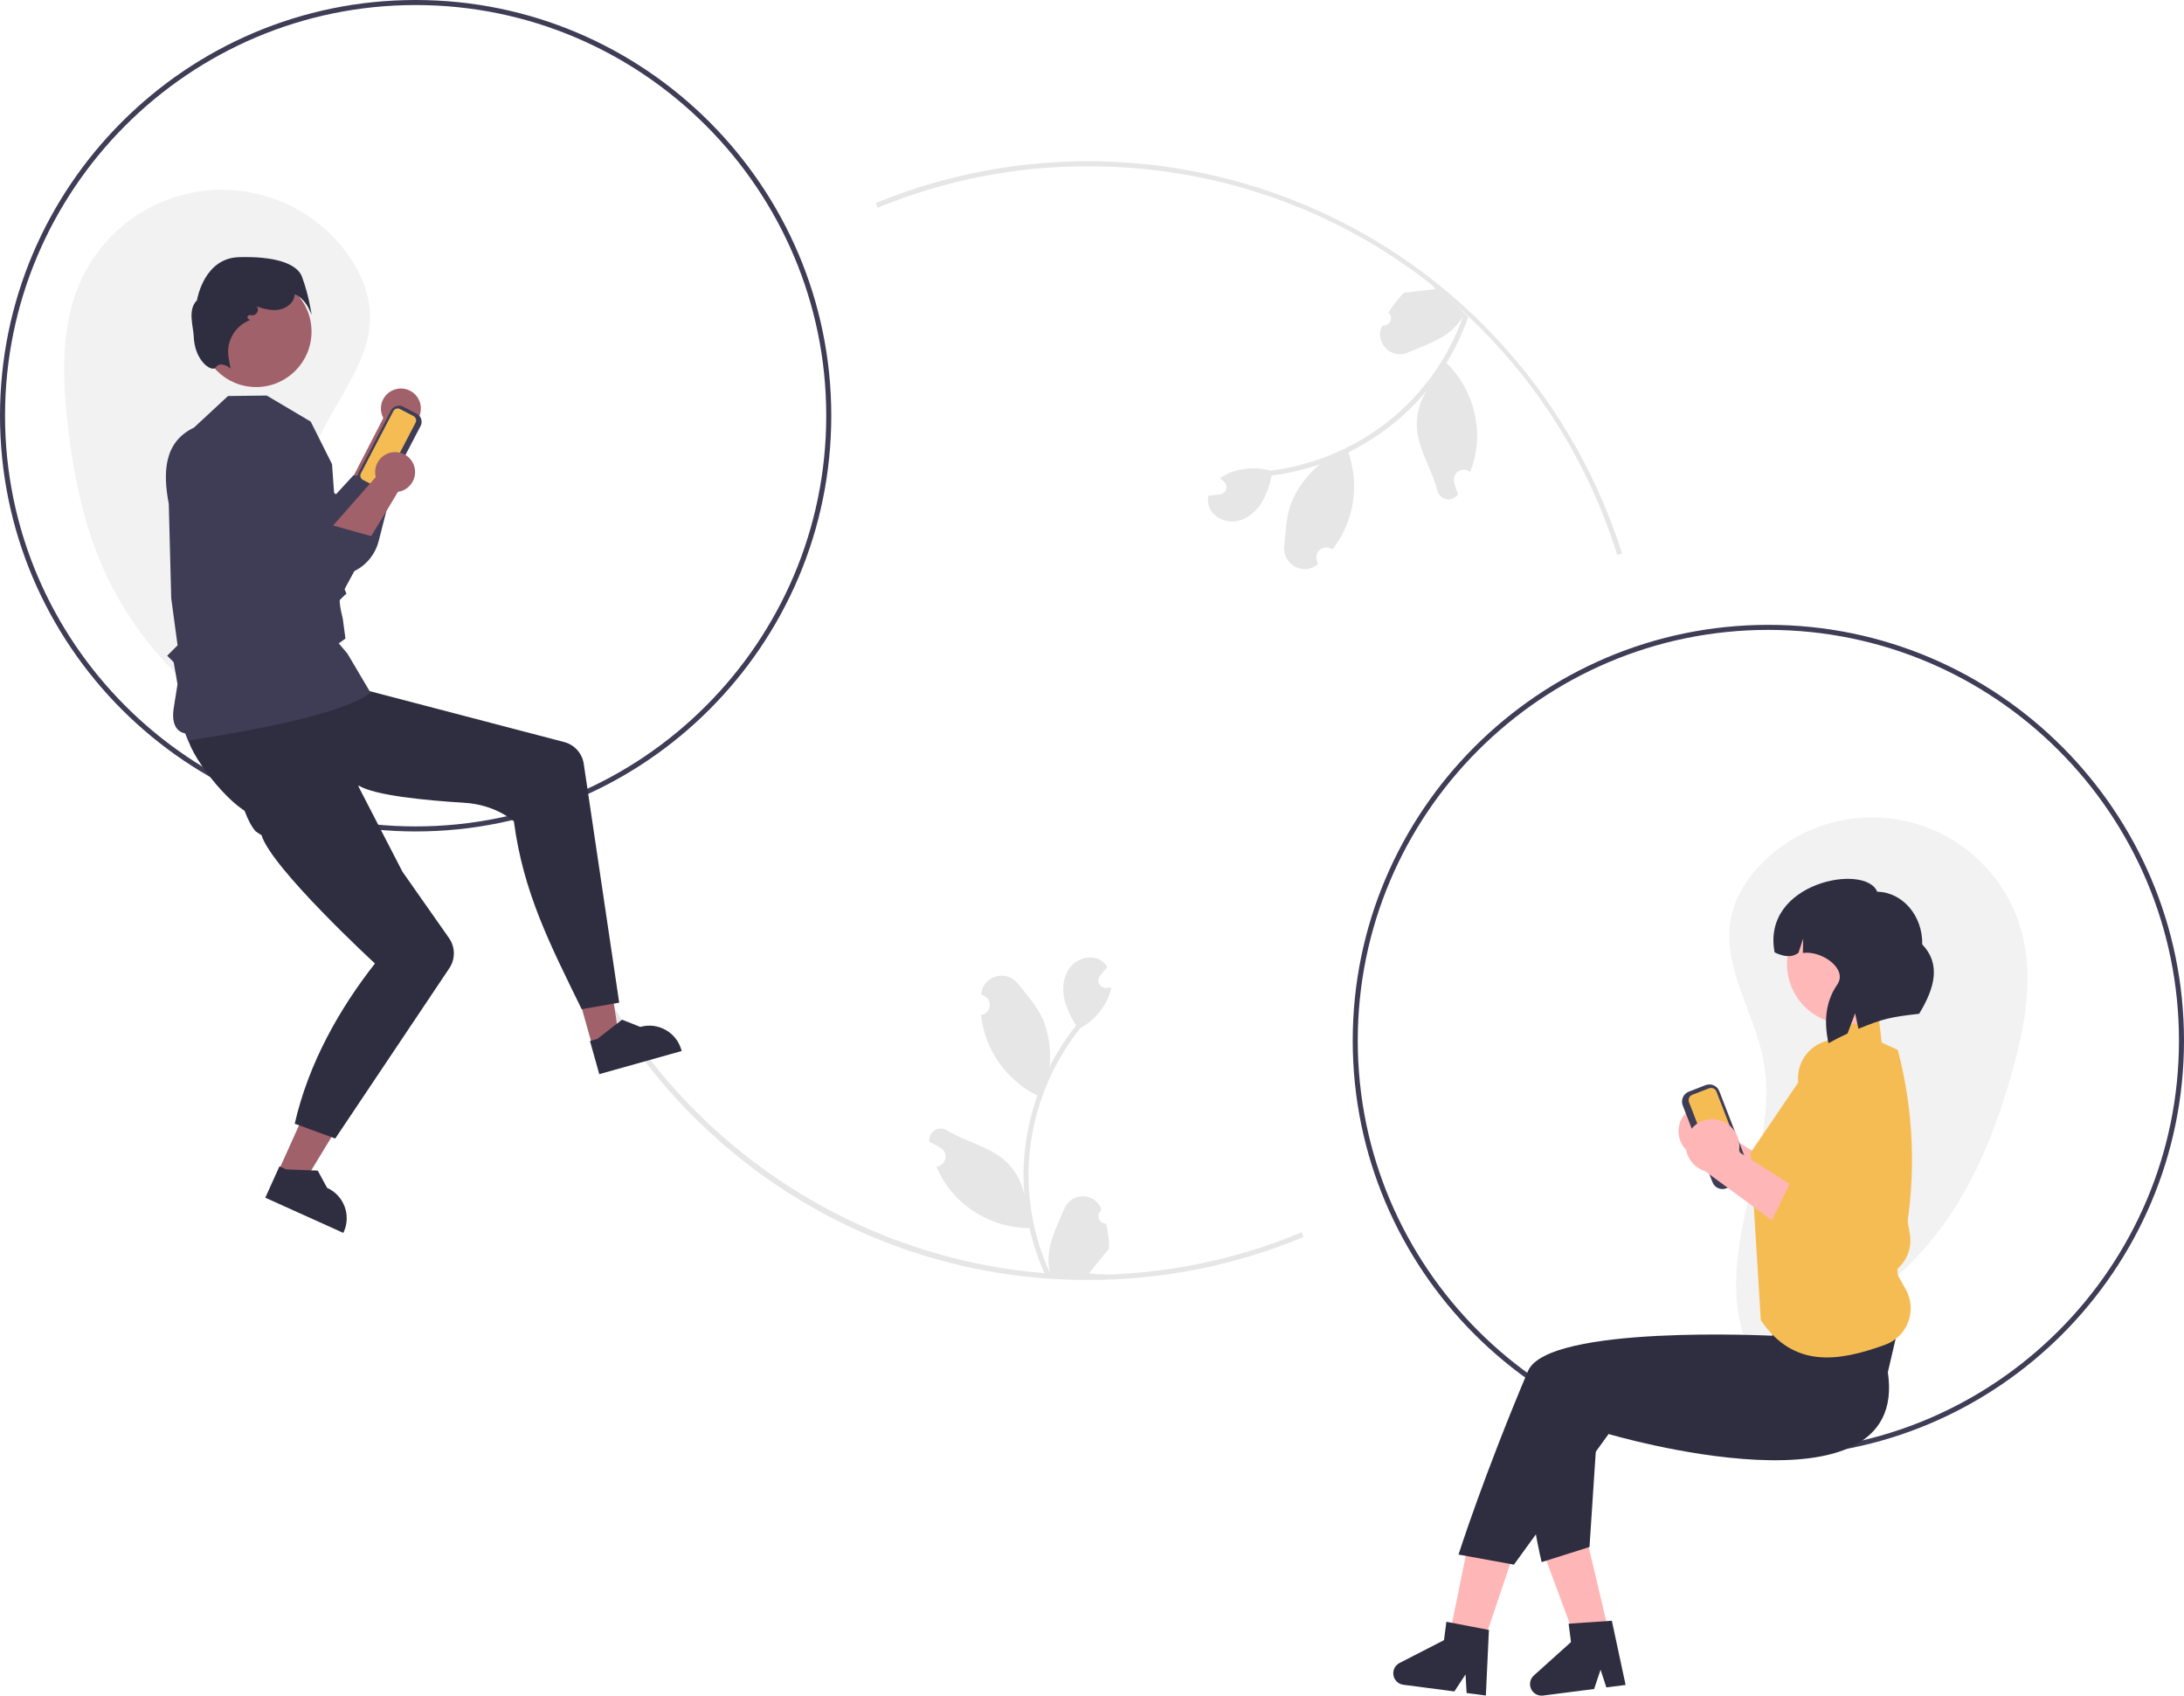
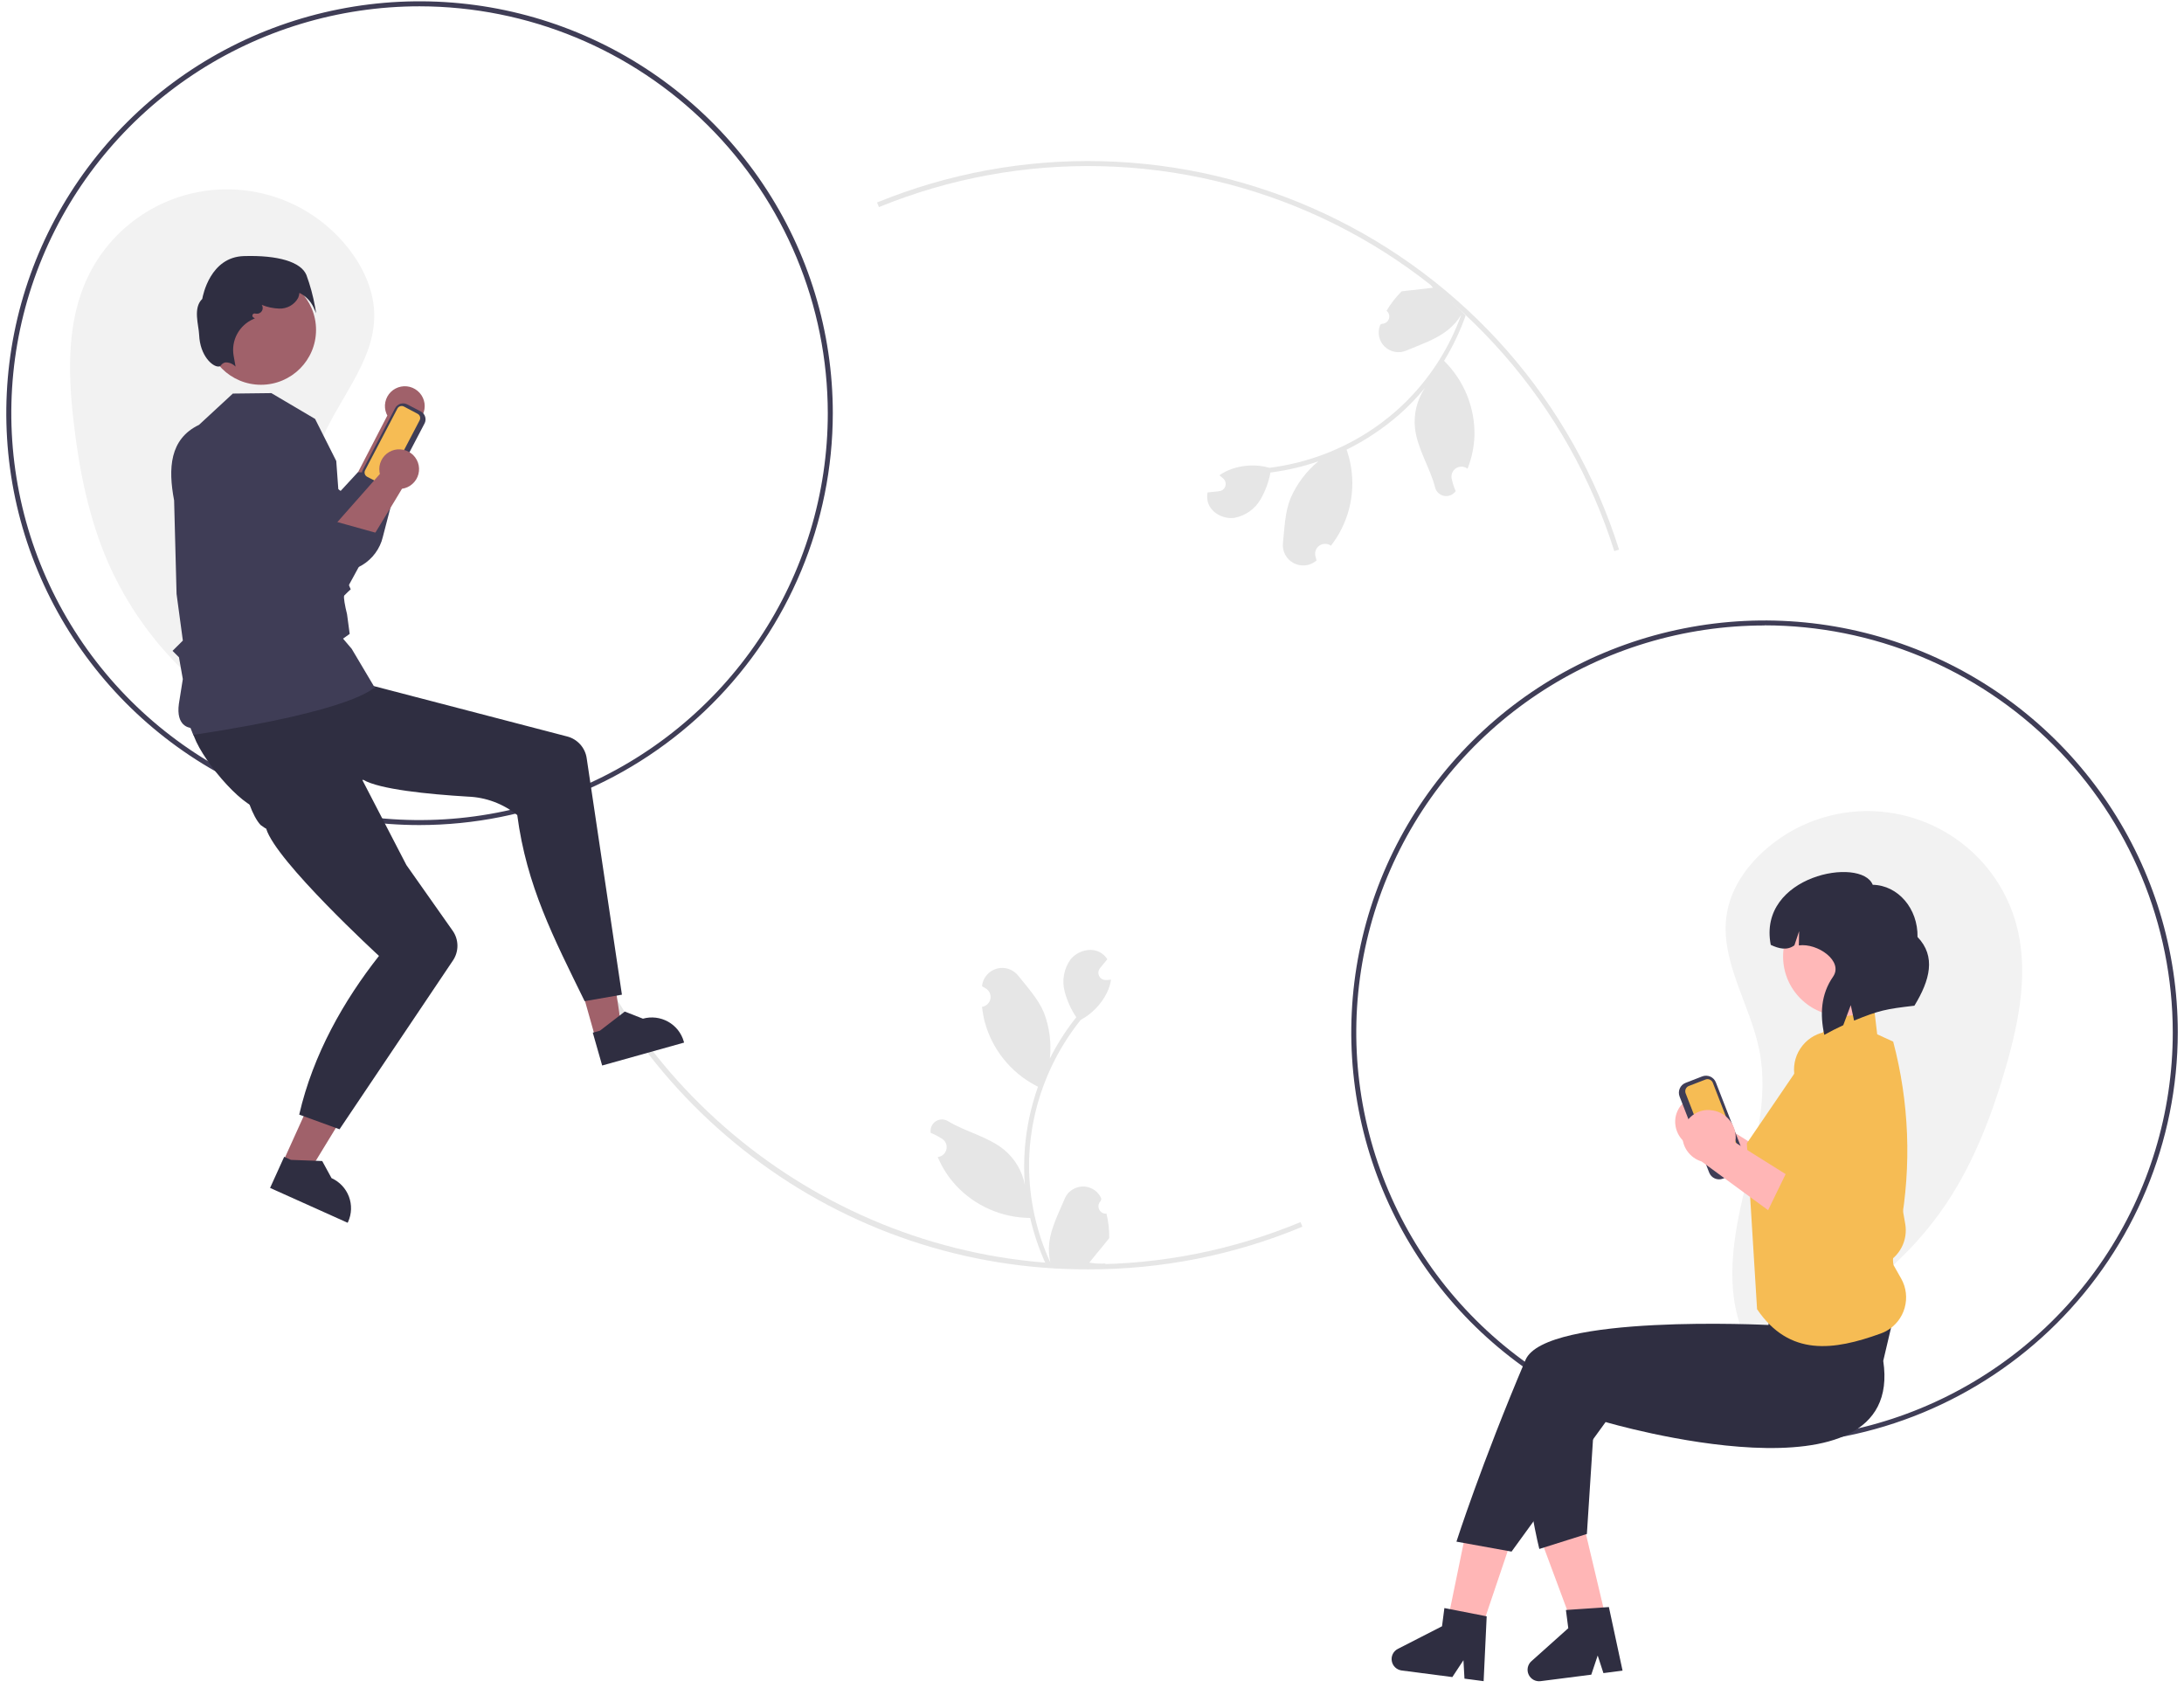
- <svg xmlns="http://www.w3.org/2000/svg" data-name="Layer 1" width="867" height="673.005" viewBox="0 0 867 673.005">
-   <path d="M279.609,409.65a137.199,137.199,0,0,1-72.318-70.942c-7.93-18.131-11.801-37.793-14.006-57.459-2.163-19.294-2.604-39.647,5.699-57.197a61.535,61.535,0,0,1,105.049-10.338c5.45,7.349,9.282,16.167,9.38,25.316.205,19.191-15.226,34.592-21.996,52.551-6.996,18.558-4.474,39.121-3.285,58.918s.435,41.26-11.577,57.041" transform="translate(-166.5 -113.4976)" fill="#f2f2f2" />
-   <path d="M858.426,652.315a137.199,137.199,0,0,0,83.137-57.887c10.843-16.555,17.939-35.295,23.393-54.318,5.35-18.663,9.18-38.657,3.92-57.346a61.535,61.535,0,0,0-101.853-27.714c-6.6,6.337-11.849,14.393-13.471,23.397-3.403,18.888,9.243,36.647,12.923,55.483,3.802,19.465-2.113,39.319-6.588,58.64s-7.311,40.609,1.901,58.173" transform="translate(-166.5 -113.4976)" fill="#f2f2f2" />
-   <path d="M598.5,621.498A219.995,219.995,0,0,1,464.079,576.191a223.646,223.646,0,0,1-78.777-114.596l1.921-.559C414.351,554.336,501.231,619.498,598.5,619.498a218.692,218.692,0,0,0,84.721-16.904l.771,1.846A220.68,220.68,0,0,1,598.5,621.498Z" transform="translate(-166.5 -113.4976)" fill="#e6e6e6" />
-   <path d="M808.506,333.744C779.648,241.484,695.254,179.498,598.5,179.498a218.759,218.759,0,0,0-83.588,16.436l-.761-1.85a222.331,222.331,0,0,1,217.039,27.416A223.906,223.906,0,0,1,810.415,333.147Z" transform="translate(-166.5 -113.4976)" fill="#e6e6e6" />
-   <path d="M868.5,691.498c-90.981,0-165-74.019-165-165s74.019-165,165-165,165,74.019,165,165S959.481,691.498,868.5,691.498Zm0-328c-89.878,0-163,73.122-163,163,0,89.879,73.122,163,163,163s163-73.121,163-163C1031.5,436.619,958.378,363.498,868.5,363.498Z" transform="translate(-166.5 -113.4976)" fill="#3f3d56" />
-   <path d="M331.5,443.498c-90.981,0-165-74.019-165-165s74.019-165,165-165,165,74.019,165,165S422.481,443.498,331.5,443.498Zm0-328c-89.878,0-163,73.122-163,163s73.122,163,163,163,163-73.122,163-163S421.378,115.498,331.5,115.498Z" transform="translate(-166.5 -113.4976)" fill="#3f3d56" />
-   <path d="M318.671,279.425l-14.57,28.298,14.387,8.247s9.87-31.787,10.16-32.993a7.939,7.939,0,1,0-9.976-3.553Z" transform="translate(-166.5 -113.4976)" fill="#a0616a" />
-   <path d="M243.895,283.274c6.5,24.081,29.861,39.375,49.261,57.711a18.197,18.197,0,0,0,23.679-12.76l6.538-25.588-16.618-.444-6.877,7.474L277.625,293.81Z" transform="translate(-166.5 -113.4976)" fill="#3f3d56" />
-   <path d="M843.97,552.136a10.855,10.855,0,0,1,10.138,11.245,10.414,10.414,0,0,1-.234,1.706l32.041,20.186-17.714,7.835L840.49,572.736a10.825,10.825,0,0,1-7.654-10.774,10.359,10.359,0,0,1,10.85-9.845Q843.828,552.125,843.97,552.136Z" transform="translate(-166.5 -113.4976)" fill="#ffb6b6" />
-   <path d="M874.868,576.097,866.927,592.482l31.398,20.205a15.619,15.619,0,0,0,15.183,1.017h0a14.966,14.966,0,0,0,8.3-15.962L911.621,539.577a16.136,16.136,0,0,0-17.716-13.361h0a15.303,15.303,0,0,0-13.549,16.876q.026.237.059.473a15.7,15.7,0,0,0,.321,1.661l11.122,41.365Z" transform="translate(-166.5 -113.4976)" fill="#f6bc54" />
-   <path d="M846.331,582.74l-11.824-30.509a4.227,4.227,0,0,1,2.411-5.463l6.649-2.577a4.227,4.227,0,0,1,5.463,2.411l11.824,30.509a4.227,4.227,0,0,1-2.411,5.463l-6.649,2.577A4.227,4.227,0,0,1,846.331,582.74Z" transform="translate(-166.5 -113.4976)" fill="#3f3d56" />
-   <path d="M838.3,548.022a2.278,2.278,0,0,0-1.299,2.944l11.824,30.509a2.278,2.278,0,0,0,2.944,1.299l6.649-2.577a2.278,2.278,0,0,0,1.299-2.944L847.893,546.745a2.278,2.278,0,0,0-2.944-1.299Z" transform="translate(-166.5 -113.4976)" fill="#f6bc54" />
-   <rect x="872.636" y="601.497" width="44.903" height="44.903" transform="translate(1623.676 1134.4) rotate(-180)" fill="#ffb8b8" />
-   <polygon points="599.649 620.243 582.5 614.473 572.95 661.153 584.57 665.062 599.649 620.243" fill="#ffb6b6" />
-   <polygon points="630.062 611.362 612.454 615.526 629.013 660.202 640.944 657.38 630.062 611.362" fill="#ffb6b6" />
-   <path d="M915.929,658.131c9,60-110.851,24.527-110.851,24.527L767.5,734.498l-22-4s9.899-31.12,27.578-72.839c7.851-18.527,97-14,97-14l1.851-14.527,51-1Z" transform="translate(-166.5 -113.4976)" fill="#2f2e41" />
-   <path d="M801.295,669.786l-32.641.751c5.233,45.007,9.846,62.96,9.846,62.96l19-6Z" transform="translate(-166.5 -113.4976)" fill="#2f2e41" />
-   <path d="M890.277,528.529l9.038-11.618,12.893-.559,1.287,10.927,6.388,2.946a171.329,171.329,0,0,1,2.886,74.227l0,0h0a6.609,6.609,0,0,0-1.88,6.42l.414,1.651-.038.06a9.672,9.672,0,0,0-1.284,7.22h0l3.051,5.421a15.395,15.395,0,0,1-8.194,22.018c-18.753,6.797-36.332,9.329-49.337-9.745l-4.089-66.47Z" transform="translate(-166.5 -113.4976)" fill="#f6bc54" />
-   <circle cx="733.245" cy="382.662" r="23.838" fill="#ffb8b8" />
-   <path d="M911.712,467.423c10.093.194,18.099,9.556,17.88,20.911,7.469,7.794,4.999,17.33-1.242,27.528-11.417,1.325-14.082,1.877-24.094,5.961l-1.319-6.164-2.99,8.027q-3.817,1.76-7.576,3.863c-1.801-8.261-1.354-16.29,3.486-23.284,4.3-6.213-6.165-13.59-13.649-12.547h0l.11-5.707-1.88,5.673c-2.917,2.144-6.144,1.368-9.454-.182v-0C865.62,463.613,907.166,455.986,911.712,467.423Z" transform="translate(-166.5 -113.4976)" fill="#2f2e41" />
-   <path d="M756.352,786.455l-7.64-.998-.421-7.392-4.435,6.757-20.264-2.647a4.594,4.594,0,0,1-1.504-8.642l17.642-9.062.953-7.293,16.888,3.239Z" transform="translate(-166.5 -113.4976)" fill="#2f2e41" />
-   <path d="M811.828,782.247l-7.642.983-2.293-7.04-2.565,7.665-20.269,2.608a4.594,4.594,0,0,1-3.658-7.973L790.149,765.23l-.939-7.294,17.156-1.175Z" transform="translate(-166.5 -113.4976)" fill="#2f2e41" />
-   <path d="M846.845,557.712a10.855,10.855,0,0,1,10.138,11.245,10.414,10.414,0,0,1-.234,1.706l32.041,20.186-17.714,7.835-27.711-20.37a10.825,10.825,0,0,1-7.654-10.774,10.359,10.359,0,0,1,10.85-9.845Q846.703,557.702,846.845,557.712Z" transform="translate(-166.5 -113.4976)" fill="#ffb6b6" />
-   <path d="M877.743,581.674l-7.941,16.385,31.398,20.205a15.619,15.619,0,0,0,15.183,1.017h0a14.966,14.966,0,0,0,8.3-15.962l-10.188-58.164a16.136,16.136,0,0,0-17.716-13.361h0a15.303,15.303,0,0,0-13.549,16.876q.026.237.059.473a15.701,15.701,0,0,0,.321,1.661l11.122,41.365Z" transform="translate(-166.5 -113.4976)" fill="#f6bc54" />
-   <polygon points="110.415 465.016 120.487 469.559 142.805 432.873 127.94 426.167 110.415 465.016" fill="#a0616a" />
-   <path d="M271.82,588.86,302.792,602.832l.177-.392a13.226,13.226,0,0,0-6.616-17.494l-.001-0-3.721-6.844-12.492-.47-2.704-1.22Z" transform="translate(-166.5 -113.4976)" fill="#2f2e41" />
-   <polygon points="235.159 415.125 245.796 412.139 239.34 369.685 223.639 374.093 235.159 415.125" fill="#a0616a" />
-   <path d="M404.399,539.825l32.713-9.184-.116-.414a13.226,13.226,0,0,0-16.307-9.159l-.001 0-7.248-2.856-9.876,7.663-2.856.802Z" transform="translate(-166.5 -113.4976)" fill="#2f2e41" />
-   <path d="M240.658,404.574c.272,7.87,17.01,29.103,25.813,32.148,1.496.518,2.371.803,2.371.803l3.064-.926L309.008,425.373c6.497,3.822,25.877,5.765,41.78,6.737,12.657.771,19.712,7.388,19.712,7.388,3.734,28.398,14.499,49.101,26.913,74.545l14.898-2.591-14.075-94.778a10.558,10.558,0,0,0-7.772-8.663L289.22,381.527s-5.584-1.01-17.36,4.67C252.473,395.551,240.464,398.848,240.658,404.574Z" transform="translate(-166.5 -113.4976)" fill="#2f2e41" />
-   <path d="M260.004,403.051c-3.395,7.105,1.636,33.67,8.036,40.437l1.699,1.155.574.299c3.839,12.986,45.037,50.967,45.037,50.967-13.916,17.728-26.317,39.355-31.851,63.587l16.091,5.88L344.885,497.759a10.558,10.558,0,0,0-.131-11.942l-18.478-26.321-30.11-58.323C274.652,400.509,262.478,397.883,260.004,403.051Z" transform="translate(-166.5 -113.4976)" fill="#2f2e41" />
-   <path d="M241.264,407.668c-.05,0-1.229-3.087-1.253-3.094-.401-.112-5.83-.648-4.609-9.635l1.562-9.892-1.525-8.734-2.565-2.565,4.122-4.122L234.47,350.93,233.5,313.498c-2.434-12.858-1.799-24.618,9.994-30.281l13.52-12.54,15.384-.186,17.454,10.347,8.456,16.858,3.28,45.688,2.449,5.714-.21.19c-.016.015-1.648,1.49-2.381,2.301-.355.504.311,4.269,1.134,7.466l1.055,7.892-2.658,1.9,3.456,4.082,9.421,15.925-.564-.14c-.636-.158-6.561,8.735-71.59,18.624C241.399,407.384,241.389,407.668,241.264,407.668Z" transform="translate(-166.5 -113.4976)" fill="#3f3d56" />
-   <path d="M315.727,308.79l-5.383-2.809a3.599,3.599,0,0,1-1.524-4.851l12.889-24.701a3.599,3.599,0,0,1,4.851-1.524l5.383,2.809a3.599,3.599,0,0,1,1.524,4.851l-12.889,24.701A3.599,3.599,0,0,1,315.727,308.79Z" transform="translate(-166.5 -113.4976)" fill="#3f3d56" />
-   <path d="M325.271,275.836a1.94,1.94,0,0,0-2.614.821l-12.889,24.701a1.94,1.94,0,0,0,.821,2.614l5.383,2.809a1.94,1.94,0,0,0,2.614-.821l12.889-24.701a1.94,1.94,0,0,0-.821-2.614Z" transform="translate(-166.5 -113.4976)" fill="#f6bc54" />
-   <circle cx="101.672" cy="131.625" r="21.996" fill="#a0616a" />
-   <path d="M257.354,259.29a5.259,5.259,0,0,0-3.399-1.141,2.735,2.735,0,0,0-1.871,1.243,1.106,1.106,0,0,1-.97.413c-2.347.085-7.35-4.269-7.692-12.67-.163-3.993-2.551-10.749,1.252-14.408.255-1.477,3.224-16.739,16.61-17.16,13.704-.436,22.827,2.317,25.019,7.54h0a75.905,75.905,0,0,1,3.458,12.766l.46,2.585-1.074-2.396c-.02-.045-1.979-4.335-5.611-5.766a6.162,6.162,0,0,1-.525,2.02c-1.185,2.568-4.172,4.244-7.611,4.27a19.645,19.645,0,0,1-6.915-1.487,2.263,2.263,0,0,1-2.135,3.536l-.636-.079a.864.864,0,0,0-.515,1.62l.56.299-.679.329a13.544,13.544,0,0,0-7.846,14.571l.792,4.455Z" transform="translate(-166.5 -113.4976)" fill="#2f2e41" />
-   <path d="M605.61,599.177a2.937,2.937,0,0,1-2.128-5.09l.201-.8q-.04-.096-.08-.192a7.887,7.887,0,0,0-14.548.054c-2.379,5.731-5.409,11.471-6.155,17.53a23.331,23.331,0,0,0,.41,8.024,93.541,93.541,0,0,1-8.509-38.851,90.285,90.285,0,0,1,.56-10.072q.464-4.112,1.287-8.166a94.625,94.625,0,0,1,18.765-40.104,25.182,25.182,0,0,0,10.473-10.866,19.209,19.209,0,0,0,1.747-5.249c-.51.067-1.028.109-1.538.142-.159.008-.326.017-.485.025l-.06.003a2.91,2.91,0,0,1-2.39-4.74q.33-.406.661-.812c.334-.418.677-.828,1.011-1.245a1.448,1.448,0,0,0,.109-.125c.385-.476.769-.945,1.154-1.421a8.414,8.414,0,0,0-2.758-2.666c-3.853-2.257-9.169-.694-11.953,2.792-2.792,3.485-3.318,8.375-2.349,12.73a33.719,33.719,0,0,0,4.664,10.398c-.209.268-.426.527-.635.794a95.236,95.236,0,0,0-9.94,15.748,39.591,39.591,0,0,0-2.364-18.389c-2.262-5.458-6.503-10.054-10.237-14.772-4.485-5.667-13.683-3.194-14.473,3.99q-.011.104-.022.209.832.469,1.629.996a3.984,3.984,0,0,1-1.606,7.249l-.081.013a39.636,39.636,0,0,0,1.045,5.926,40.81,40.81,0,0,0,20.32,25.577c.326.167.644.334.97.493a97.207,97.207,0,0,0-5.232,24.624,92.197,92.197,0,0,0,.067,14.887l-.025-.176a24.363,24.363,0,0,0-8.317-14.067c-6.4-5.258-15.443-7.194-22.347-11.42a4.572,4.572,0,0,0-7.003,4.448q.014.092.028.185a26.761,26.761,0,0,1,3.001,1.446q.832.469,1.629.996a3.984,3.984,0,0,1-1.606,7.249l-.081.012c-.058.008-.109.017-.167.025a39.671,39.671,0,0,0,7.297,11.426,40.846,40.846,0,0,0,29.623,12.998h.008a97.18,97.18,0,0,0,6.528,19.058h23.32c.084-.259.159-.527.234-.786a26.496,26.496,0,0,1-6.453-.384c1.73-2.123,3.46-4.263,5.191-6.386a1.446,1.446,0,0,0,.109-.125c.878-1.087,1.764-2.165,2.641-3.251l0-.001a38.811,38.811,0,0,0-1.137-9.887Z" transform="translate(-166.5 -113.4976)" fill="#e6e6e6" />
-   <path d="M717.709,237.565a2.937,2.937,0,0,1-2.029,5.131l-.703.432q-.039.097-.077.193a7.887,7.887,0,0,0,10.456,10.115c5.704-2.443,11.88-4.44,16.643-8.258a23.331,23.331,0,0,0,5.307-6.032,93.541,93.541,0,0,1-21.023,33.761,90.285,90.285,0,0,1-7.431,6.822q-3.203,2.621-6.622,4.95a94.625,94.625,0,0,1-41.43,15.623,25.182,25.182,0,0,0-15.084.472,19.209,19.209,0,0,0-4.915,2.54c.412.308.812.64,1.201.972.12.105.245.216.365.32l.045.04a2.91,2.91,0,0,1-1.597,5.063q-.52.061-1.04.121c-.531.066-1.062.12-1.594.186a1.447,1.447,0,0,0-.165.014c-.608.073-1.21.14-1.818.212a8.414,8.414,0,0,0,.114,3.835c1.184,4.306,6.082,6.897,10.508,6.343,4.432-.548,8.222-3.682,10.567-7.477a33.719,33.719,0,0,0,3.917-10.702c.336-.046.673-.08,1.009-.125a95.236,95.236,0,0,0,18.11-4.34,39.591,39.591,0,0,0-11.142,14.819c-2.189,5.488-2.361,11.739-2.979,17.724-.743,7.189,7.57,11.838,13.15,7.244q.081-.067.162-.134-.268-.917-.471-1.85a3.984,3.984,0,0,1,6.21-4.071l.067.048a39.637,39.637,0,0,0,3.388-4.973,40.81,40.81,0,0,0,3.3-32.499c-.117-.347-.228-.689-.35-1.03a97.208,97.208,0,0,0,20.934-13.982A92.198,92.198,0,0,0,733.035,268.364l-.105.143a24.363,24.363,0,0,0-3.863,15.879c.914,8.232,6.038,15.93,8.033,23.776a4.572,4.572,0,0,0,8.119,1.702q.054-.076.109-.152a26.76,26.76,0,0,1-1.14-3.13q-.268-.917-.471-1.85a3.984,3.984,0,0,1,6.21-4.071l.067.048c.048.035.09.064.137.099a39.67,39.67,0,0,0,2.749-13.276,40.846,40.846,0,0,0-12.142-29.984l-.006-.006a97.18,97.18,0,0,0,8.627-18.204l-16.7-16.277c-.241.127-.481.266-.716.399a26.496,26.496,0,0,1,4.353,4.779c-2.721.313-5.454.638-8.174.95a1.449,1.449,0,0,0-.165.014c-1.387.166-2.774.319-4.161.485l-.001.001a38.812,38.812,0,0,0-6.086,7.874Z" transform="translate(-166.5 -113.4976)" fill="#e6e6e6" />
-   <path d="M315.663,302.841l-21.03,23.893,11.942,11.506s17.321-28.422,17.897-29.521a7.939,7.939,0,1,0-8.809-5.878Z" transform="translate(-166.5 -113.4976)" fill="#a0616a" />
-   <path d="M242.205,288.345c.433,24.938,19.361,45.466,33.706,67.978a18.197,18.197,0,0,0,26.076-6.603L314.565,326.499l-16.009-4.482-8.492,5.572-17.716-20.803Z" transform="translate(-166.5 -113.4976)" fill="#3f3d56" />
+ <svg xmlns="http://www.w3.org/2000/svg" width="308" height="238" viewBox="0 0 308 238" fill="none">
+   <g id="Group">
+     <path id="Vector" d="M40.841 104.426C29.441 99.657 20.303 90.724 15.298 79.455C12.499 73.049 11.132 66.154 10.354 59.23C9.589 52.439 9.431 45.254 12.365 39.098C13.971 35.715 16.428 32.809 19.498 30.654C22.567 28.499 26.145 27.171 29.881 26.804C33.618 26.438 37.386 27.043 40.818 28.557C44.251 30.077 47.23 32.453 49.467 35.458C51.395 38.044 52.745 41.148 52.78 44.368C52.856 51.124 47.404 56.545 45.014 62.869C42.542 69.397 43.43 76.636 43.845 83.607C44.26 90.578 44.003 98.131 39.754 103.681" fill="#F2F2F2" />
+     <path id="Vector_2" d="M245.285 189.84C257.323 187.027 267.83 179.736 274.65 169.457C278.477 163.634 280.984 157.036 282.913 150.339C284.8 143.77 286.15 136.735 284.298 130.154C283.281 126.555 281.341 123.277 278.676 120.644C276.006 118.012 272.698 116.108 269.081 115.13C265.458 114.145 261.642 114.117 258.001 115.043C254.36 115.963 251.029 117.808 248.318 120.4C245.98 122.63 244.134 125.467 243.561 128.635C242.357 135.285 246.828 141.534 248.125 148.167C249.469 155.015 247.383 162.003 245.788 168.805C244.192 175.607 243.205 183.096 246.46 189.281" fill="#F2F2F2" />
+     <path id="Vector_3" d="M153.474 178.991C136.316 179.049 119.622 173.441 105.999 163.046C92.656 152.884 82.909 138.756 78.171 122.701L78.849 122.503C88.433 155.342 119.119 178.281 153.474 178.281C163.747 178.298 173.92 176.271 183.4 172.329L183.675 172.975C174.11 176.965 163.843 179.009 153.474 178.991Z" fill="#E6E6E6" />
+     <path id="Vector_4" d="M227.655 77.71C224.429 67.472 219.105 58.008 212.017 49.931C204.934 41.847 196.239 35.319 186.491 30.759C176.744 26.199 166.151 23.706 155.386 23.439C144.62 23.171 133.916 25.133 123.951 29.204L123.683 28.552C133.738 24.446 144.54 22.46 155.404 22.734C166.267 23.002 176.957 25.518 186.795 30.119C196.63 34.719 205.402 41.306 212.554 49.465C219.701 57.618 225.072 67.168 228.327 77.5L227.655 77.71Z" fill="#E6E6E6" />
+     <path id="Vector_5" d="M248.844 203.648C237.32 203.648 226.047 200.241 216.463 193.859C206.88 187.476 199.411 178.409 194.999 167.792C190.587 157.182 189.436 145.506 191.686 134.237C193.93 122.975 199.481 112.626 207.633 104.502C215.785 96.378 226.17 90.846 237.472 88.61C248.779 86.368 260.496 87.515 271.149 91.912C281.796 96.308 290.895 103.751 297.3 113.302C303.705 122.852 307.123 134.08 307.123 145.57C307.106 160.967 300.958 175.73 290.036 186.62C279.108 197.504 264.294 203.63 248.844 203.648ZM248.844 88.196C237.454 88.196 226.328 91.563 216.861 97.864C207.388 104.171 200.013 113.127 195.654 123.615C191.294 134.098 190.155 145.634 192.375 156.763C194.596 167.892 200.083 178.112 208.136 186.136C216.183 194.161 226.444 199.624 237.612 201.843C248.779 204.056 260.356 202.92 270.874 198.576C281.393 194.231 290.387 186.876 296.716 177.442C303.038 168.008 306.416 156.914 306.416 145.57C306.404 130.353 300.333 115.765 289.539 105.009C278.746 94.247 264.113 88.196 248.844 88.179V88.196Z" fill="#3F3D56" />
+     <path id="Vector_6" d="M59.167 116.341C47.641 116.341 36.373 112.935 26.789 106.552C17.205 100.17 9.735 91.102 5.324 80.486C0.913 69.875 -0.241 58.199 2.008 46.93C4.257 35.667 9.807 25.319 17.958 17.195C26.108 9.072 36.492 3.539 47.798 1.303C59.103 -0.939 70.821 0.208 81.47 4.605C92.12 9.002 101.221 16.445 107.626 25.995C114.029 35.546 117.447 46.774 117.447 58.263C117.43 73.661 111.285 88.423 100.359 99.313C89.433 110.197 74.619 116.324 59.167 116.341ZM59.167 0.89C47.781 0.89 36.65 4.255 27.182 10.556C17.714 16.863 10.335 25.82 5.978 36.309C1.62 46.791 0.48 58.327 2.701 69.456C4.923 80.585 10.406 90.805 18.457 98.83C26.509 106.855 36.768 112.317 47.936 114.536C59.104 116.749 70.68 115.613 81.2 111.269C91.719 106.925 100.711 99.57 107.038 90.135C113.364 80.701 116.74 69.608 116.74 58.263C116.723 43.052 110.652 28.47 99.859 17.714C89.066 6.958 74.432 0.907 59.167 0.89Z" fill="#3F3D56" />
+     <path id="Vector_7" d="M54.627 58.59L49.478 68.548L54.563 71.46C54.563 71.46 58.069 60.273 58.151 59.848C58.664 59.638 59.104 59.283 59.414 58.823C59.724 58.369 59.892 57.827 59.894 57.274C59.897 56.721 59.736 56.179 59.429 55.719C59.124 55.259 58.687 54.898 58.176 54.682C57.664 54.467 57.1 54.409 56.556 54.514C56.012 54.618 55.51 54.886 55.116 55.27C54.722 55.661 54.452 56.161 54.341 56.703C54.23 57.245 54.283 57.804 54.492 58.316C54.533 58.41 54.58 58.502 54.627 58.596V58.59Z" fill="#A0616A" />
+     <path id="Vector_8" d="M28.225 59.945C30.521 68.419 38.773 73.8 45.627 80.258C47.234 80.817 48.998 80.718 50.532 79.978C52.066 79.245 53.244 77.934 53.809 76.333C53.873 76.147 53.931 75.954 53.978 75.751L56.316 66.747L50.472 66.59L48.041 69.222L40.181 63.637L28.225 59.945Z" fill="#3F3D56" />
+     <path id="Vector_9" d="M240.177 154.578C241.177 154.642 242.106 155.097 242.772 155.836C243.444 156.576 243.795 157.542 243.76 158.538C243.748 158.736 243.719 158.928 243.678 159.12L254.991 166.224L248.739 168.979L238.95 161.81C238.144 161.566 237.442 161.059 236.952 160.372C236.461 159.685 236.215 158.858 236.245 158.02C236.262 157.536 236.379 157.064 236.583 156.628C236.788 156.191 237.074 155.801 237.431 155.475C237.787 155.149 238.202 154.898 238.658 154.735C239.114 154.572 239.593 154.503 240.078 154.526H240.177V154.578Z" fill="#FFB6B6" />
+     <path id="Vector_10" d="M251.094 163.011L248.289 168.783L259.392 175.893C260.181 176.4 261.086 176.703 262.027 176.767C262.968 176.825 263.903 176.651 264.756 176.249C265.791 175.76 266.632 174.944 267.164 173.931C267.69 172.917 267.871 171.759 267.678 170.635L264.078 150.159C263.839 148.726 263.05 147.439 261.887 146.565C260.724 145.686 259.269 145.29 257.82 145.453C256.394 145.61 255.091 146.321 254.197 147.439C253.297 148.551 252.882 149.972 253.034 151.393C253.028 151.451 253.028 151.504 253.034 151.562C253.057 151.76 253.098 151.952 253.145 152.145L257.072 166.704L251.094 163.011Z" fill="#F6BC54" />
+     <path id="Vector_11" d="M241.042 165.352L236.864 154.613C236.794 154.433 236.759 154.235 236.765 154.043C236.771 153.845 236.812 153.653 236.893 153.478C236.969 153.297 237.086 153.134 237.226 153C237.367 152.866 237.536 152.761 237.717 152.691L240.055 151.783C240.236 151.713 240.435 151.678 240.628 151.684C240.826 151.69 241.019 151.731 241.194 151.806C241.375 151.888 241.539 152.005 241.674 152.144C241.808 152.284 241.913 152.453 241.983 152.633L246.162 163.372C246.302 163.739 246.29 164.147 246.132 164.508C245.975 164.869 245.677 165.148 245.308 165.294L242.971 166.202C242.603 166.342 242.194 166.331 241.831 166.173C241.469 166.016 241.188 165.719 241.042 165.352Z" fill="#3F3D56" />
+     <path id="Vector_12" d="M238.173 153.129C237.975 153.204 237.817 153.356 237.729 153.554C237.647 153.746 237.642 153.967 237.718 154.165L241.89 164.904C241.966 165.102 242.124 165.259 242.317 165.347C242.509 165.434 242.731 165.439 242.93 165.364L245.268 164.455C245.466 164.38 245.624 164.228 245.712 164.03C245.799 163.838 245.805 163.617 245.729 163.419L241.551 152.68C241.516 152.581 241.458 152.494 241.382 152.418C241.311 152.342 241.224 152.278 241.124 152.237C241.031 152.197 240.926 152.174 240.821 152.168C240.715 152.168 240.61 152.185 240.511 152.226L238.173 153.129Z" fill="#F6BC54" />
+     <path id="Vector_13" d="M266.165 171.956H250.305V187.761H266.165V171.956Z" fill="#FFB8B8" />
+     <path id="Vector_14" d="M212.695 218.504L206.635 216.472L203.263 232.9L207.365 234.28L212.695 218.504Z" fill="#FFB6B6" />
+     <path id="Vector_15" d="M223.435 215.376L217.217 216.844L223.067 232.567L227.28 231.572L223.435 215.376Z" fill="#FFB6B6" />
+     <path id="Vector_16" d="M265.586 191.89C268.765 213.006 226.433 200.52 226.433 200.52L213.168 218.789L205.396 217.385C205.396 217.385 208.902 206.431 215.137 191.762C217.913 185.24 249.399 186.835 249.399 186.835L250.053 181.723L268.064 181.367L265.586 191.89Z" fill="#2F2E41" />
+     <path id="Vector_17" d="M225.107 195.99L213.577 196.252C215.423 212.097 217.083 218.416 217.083 218.416L223.792 216.302L225.107 195.99Z" fill="#2F2E41" />
+     <path id="Vector_18" d="M256.534 146.269L259.725 142.192L264.277 141.994L264.733 145.844L266.989 146.88C269.245 155.406 269.589 164.328 268.011 173.005C267.708 173.29 267.486 173.645 267.369 174.041C267.252 174.443 267.246 174.862 267.345 175.264L267.491 175.847C267.012 176.598 266.849 177.512 267.036 178.386L268.117 180.296C268.824 181.548 268.999 183.027 268.608 184.413C268.222 185.799 267.293 186.97 266.036 187.675C265.773 187.82 265.499 187.942 265.218 188.041C258.597 190.435 252.362 191.326 247.792 184.612L246.349 161.218L256.534 146.269Z" fill="#F6BC54" />
+     <path id="Vector_19" d="M259.883 143.27C264.534 143.27 268.304 139.513 268.304 134.878C268.304 130.243 264.534 126.486 259.883 126.486C255.231 126.486 251.462 130.243 251.462 134.878C251.462 139.513 255.231 143.27 259.883 143.27Z" fill="#FFB8B8" />
+     <path id="Vector_20" d="M264.102 124.762C267.673 124.832 270.495 128.122 270.419 132.122C273.06 134.865 272.172 138.22 269.981 141.813C265.949 142.279 265.008 142.471 261.472 143.909L261.005 141.737L259.947 144.561C259.053 144.975 258.159 145.429 257.276 145.924C256.64 143.012 256.797 140.188 258.504 137.731C260.023 135.541 256.33 132.944 253.683 133.31L253.724 131.302L253.057 133.299C252.029 134.056 250.889 133.782 249.721 133.235C247.827 123.423 262.501 120.738 264.102 124.762Z" fill="#2F2E41" />
+     <path id="Vector_21" d="M209.229 237.058L206.529 236.703L206.383 234.105L204.817 236.481L197.658 235.55C197.32 235.503 196.998 235.346 196.753 235.113C196.501 234.874 196.338 234.56 196.279 234.222C196.215 233.884 196.268 233.535 196.42 233.226C196.572 232.917 196.823 232.667 197.127 232.51L203.362 229.318L203.695 226.75L209.661 227.915L209.229 237.058Z" fill="#2F2E41" />
+     <path id="Vector_22" d="M228.823 235.573L226.124 235.922L225.317 233.441L224.411 236.143L217.253 237.058C216.908 237.099 216.563 237.035 216.259 236.866C215.961 236.697 215.716 236.441 215.576 236.126C215.429 235.812 215.389 235.462 215.459 235.124C215.529 234.786 215.704 234.478 215.961 234.251L221.168 229.591L220.835 227.023L226.895 226.609L228.823 235.573Z" fill="#2F2E41" />
+     <path id="Vector_23" d="M241.194 156.541C242.194 156.605 243.123 157.06 243.789 157.799C244.461 158.539 244.812 159.505 244.777 160.501C244.765 160.699 244.736 160.891 244.689 161.084L256.008 168.189L249.75 170.943L239.961 163.774C239.155 163.53 238.454 163.023 237.963 162.336C237.472 161.649 237.227 160.822 237.262 159.983C237.285 159.506 237.402 159.034 237.606 158.603C237.811 158.166 238.103 157.781 238.46 157.455C238.816 157.135 239.231 156.89 239.681 156.727C240.137 156.564 240.616 156.495 241.095 156.518H241.194V156.541Z" fill="#FFB6B6" />
+     <path id="Vector_24" d="M252.105 164.975L249.3 170.746L260.403 177.856C261.192 178.363 262.098 178.666 263.038 178.73C263.979 178.788 264.914 178.614 265.768 178.212C266.802 177.723 267.649 176.907 268.175 175.894C268.701 174.88 268.882 173.721 268.689 172.597L265.095 152.122C264.856 150.69 264.067 149.403 262.904 148.529C261.741 147.656 260.286 147.26 258.837 147.423C258.13 147.498 257.446 147.714 256.827 148.052C256.201 148.389 255.652 148.85 255.208 149.403C254.764 149.956 254.431 150.59 254.232 151.266C254.033 151.947 253.975 152.658 254.051 153.363C254.051 153.415 254.051 153.473 254.051 153.525C254.074 153.723 254.115 153.916 254.162 154.108L258.089 168.667L252.105 164.975Z" fill="#F6BC54" />
+     <path id="Vector_25" d="M39.895 163.861L43.447 165.463L51.331 152.552L46.083 150.188L39.895 163.861Z" fill="#A0616A" />
+     <path id="Vector_26" d="M38.089 167.507L49.028 172.421L49.093 172.288C49.602 171.164 49.642 169.877 49.204 168.724C48.766 167.57 47.885 166.633 46.755 166.126L45.44 163.715L41.028 163.552L40.076 163.121L38.089 167.507Z" fill="#2F2E41" />
+     <path id="Vector_27" d="M83.951 146.304L87.708 145.249L85.429 130.306L79.883 131.861L83.951 146.304Z" fill="#A0616A" />
+     <path id="Vector_28" d="M84.921 150.246L96.474 147.014L96.433 146.868C96.098 145.68 95.303 144.673 94.222 144.068C93.142 143.462 91.864 143.31 90.671 143.642L88.112 142.641L84.605 145.337L83.6 145.617L84.921 150.246Z" fill="#2F2E41" />
+     <path id="Vector_29" d="M27.085 102.639C27.179 105.411 33.093 112.883 36.202 113.954C36.727 114.141 37.037 114.239 37.037 114.239L38.118 113.914L51.226 109.959C53.522 111.305 60.365 111.992 65.981 112.33C68.524 112.423 70.968 113.337 72.947 114.933C74.262 124.926 78.066 132.217 82.449 141.174L87.708 140.26L82.735 106.896C82.628 106.174 82.311 105.504 81.822 104.962C81.333 104.421 80.696 104.031 79.989 103.85L44.231 94.532C44.231 94.532 42.256 94.177 38.101 96.175C31.252 99.465 27.015 100.624 27.085 102.639Z" fill="#2F2E41" />
+     <path id="Vector_30" d="M33.916 102.103C32.718 104.607 34.501 113.954 36.756 116.336L37.341 116.744L37.539 116.848C38.895 121.42 53.446 134.791 53.446 134.791C48.532 141.028 44.155 148.639 42.197 157.171L47.883 159.238L63.877 135.437C64.297 134.814 64.518 134.08 64.51 133.329C64.503 132.584 64.268 131.85 63.836 131.238L57.309 121.973L46.673 101.445C39.088 101.206 34.793 100.286 33.916 102.103Z" fill="#2F2E41" />
+     <path id="Vector_31" d="M27.296 103.727C27.296 103.727 26.863 102.644 26.858 102.638C26.712 102.597 24.795 102.411 25.227 99.249L25.782 95.755L25.239 92.68L24.333 91.777L25.788 90.327L24.9 83.747L24.555 70.568C23.696 66.043 23.918 61.902 28.061 59.911L32.836 55.497L38.27 55.433L44.436 59.072L47.422 65.006L48.591 81.091L49.461 83.1L49.385 83.17C49.385 83.17 48.801 83.694 48.544 83.979C48.415 84.154 48.655 85.482 48.941 86.606L49.315 89.384L48.38 90.054L49.596 91.486L52.927 97.094L52.728 97.048C52.5 96.989 50.391 100.117 27.442 103.599C27.349 103.628 27.343 103.727 27.296 103.727Z" fill="#3F3D56" />
+     <path id="Vector_32" d="M53.598 68.926L51.705 67.959C51.556 67.883 51.425 67.778 51.317 67.65C51.21 67.522 51.129 67.377 51.079 67.22C51.029 67.057 51.011 66.894 51.026 66.725C51.041 66.561 51.089 66.399 51.167 66.253L55.719 57.558C55.797 57.413 55.902 57.279 56.03 57.175C56.157 57.07 56.305 56.988 56.464 56.936C56.623 56.889 56.791 56.872 56.956 56.883C57.123 56.901 57.284 56.947 57.432 57.023L59.331 58.013C59.479 58.089 59.61 58.194 59.717 58.322C59.824 58.45 59.905 58.595 59.954 58.753C60.005 58.916 60.023 59.079 60.008 59.247C59.993 59.41 59.946 59.574 59.868 59.719L55.316 68.414C55.156 68.705 54.885 68.926 54.563 69.019C54.241 69.118 53.894 69.083 53.598 68.926Z" fill="#3F3D56" />
+     <path id="Vector_33" d="M56.964 57.325C56.884 57.284 56.797 57.261 56.708 57.249C56.618 57.244 56.528 57.255 56.442 57.279C56.356 57.308 56.276 57.348 56.208 57.407C56.139 57.465 56.082 57.535 56.041 57.616L51.489 66.311C51.447 66.392 51.422 66.48 51.414 66.567C51.406 66.654 51.416 66.748 51.443 66.829C51.47 66.917 51.514 66.998 51.572 67.062C51.63 67.132 51.701 67.19 51.781 67.231L53.68 68.215C53.758 68.262 53.846 68.29 53.937 68.302C54.027 68.314 54.12 68.308 54.208 68.285C54.296 68.262 54.378 68.221 54.45 68.163C54.522 68.11 54.582 68.04 54.627 67.959L59.179 59.264C59.221 59.183 59.247 59.095 59.256 59.008C59.264 58.921 59.254 58.827 59.227 58.74C59.2 58.659 59.156 58.577 59.097 58.508C59.039 58.443 58.967 58.385 58.887 58.344L56.964 57.325Z" fill="#F6BC54" />
+     <path id="Vector_34" d="M36.803 54.256C41.093 54.256 44.57 50.791 44.57 46.517C44.57 42.242 41.093 38.777 36.803 38.777C32.514 38.777 29.037 42.242 29.037 46.517C29.037 50.791 32.514 54.256 36.803 54.256Z" fill="#A0616A" />
+     <path id="Vector_35" d="M33.005 51.502C32.663 51.234 32.237 51.088 31.801 51.1C31.667 51.123 31.539 51.176 31.425 51.252C31.311 51.328 31.215 51.42 31.141 51.537C31.101 51.589 31.049 51.624 30.989 51.653C30.93 51.677 30.866 51.688 30.802 51.682C29.972 51.712 28.207 50.18 28.085 47.222C28.026 45.818 27.185 43.442 28.523 42.15C28.616 41.631 29.662 36.263 34.367 36.111C39.211 35.96 42.431 36.926 43.208 38.766C43.746 40.228 44.154 41.73 44.43 43.262L44.587 44.171L44.213 43.326C43.798 42.447 43.098 41.736 42.227 41.299C42.207 41.544 42.145 41.783 42.045 42.01C41.782 42.488 41.391 42.877 40.916 43.145C40.441 43.407 39.901 43.536 39.357 43.513C38.518 43.483 37.691 43.309 36.914 42.988C36.999 43.116 37.047 43.262 37.05 43.414C37.054 43.571 37.014 43.722 36.935 43.85C36.855 43.978 36.741 44.089 36.604 44.153C36.466 44.223 36.313 44.252 36.161 44.234L35.933 44.205C35.853 44.194 35.772 44.217 35.709 44.264C35.645 44.316 35.604 44.386 35.594 44.468C35.586 44.526 35.597 44.59 35.625 44.648C35.653 44.7 35.697 44.747 35.752 44.776L35.95 44.881L35.711 44.998C34.745 45.423 33.949 46.162 33.447 47.088C32.946 48.014 32.768 49.08 32.941 50.122L33.221 51.694L33.005 51.502Z" fill="#2F2E41" />
+     <path id="Vector_36" d="M155.987 171.135C155.775 171.141 155.567 171.089 155.389 170.972C155.211 170.862 155.071 170.693 154.99 170.501C154.908 170.309 154.887 170.093 154.931 169.884C154.974 169.68 155.08 169.494 155.233 169.348L155.309 169.062V168.998C155.165 168.66 154.955 168.352 154.692 168.096C154.429 167.839 154.118 167.642 153.776 167.508C153.434 167.368 153.068 167.304 152.701 167.31C152.333 167.315 151.97 167.397 151.633 167.542C151.299 167.682 150.996 167.886 150.741 168.137C150.487 168.393 150.285 168.701 150.149 169.033C149.307 171.048 148.238 173.069 147.975 175.201C147.861 176.144 147.913 177.099 148.127 178.025C146.155 173.733 145.13 169.068 145.123 164.351C145.122 163.169 145.189 161.987 145.322 160.81C145.433 159.844 145.579 158.883 145.778 157.933C146.834 152.774 149.105 147.934 152.404 143.817C154.001 142.949 155.292 141.616 156.103 139.991C156.387 139.409 156.584 138.785 156.688 138.145C156.513 138.145 156.326 138.18 156.144 138.192H155.975C155.84 138.197 155.705 138.174 155.578 138.133C155.45 138.086 155.333 138.016 155.233 137.923C155.133 137.83 155.053 137.725 154.996 137.603C154.938 137.481 154.906 137.347 154.9 137.213C154.888 136.962 154.969 136.718 155.128 136.526C155.204 136.427 155.285 136.333 155.361 136.24C155.437 136.147 155.601 135.949 155.718 135.798C155.733 135.786 155.746 135.768 155.759 135.757L156.162 135.256C155.917 134.872 155.584 134.552 155.192 134.319C153.83 133.521 151.954 134.074 150.967 135.297C150.508 135.937 150.195 136.671 150.052 137.446C149.909 138.22 149.938 139.018 150.137 139.781C150.475 141.086 151.032 142.32 151.785 143.438L151.563 143.718C150.216 145.447 149.041 147.305 148.057 149.262C148.296 147.067 148.009 144.853 147.221 142.792C146.42 140.87 144.924 139.251 143.604 137.592C143.256 137.143 142.783 136.811 142.244 136.63C141.705 136.45 141.125 136.438 140.578 136.584C140.03 136.735 139.54 137.044 139.17 137.475C138.798 137.906 138.565 138.43 138.496 138.995V139.071C138.695 139.176 138.888 139.298 139.081 139.42C139.316 139.577 139.497 139.804 139.601 140.067C139.705 140.329 139.727 140.62 139.664 140.893C139.601 141.167 139.456 141.417 139.247 141.609C139.039 141.802 138.777 141.93 138.496 141.971C138.566 142.675 138.689 143.368 138.864 144.056C139.373 145.966 140.273 147.753 141.508 149.302C142.744 150.852 144.286 152.133 146.041 153.059L146.385 153.233C145.393 156.029 144.77 158.941 144.533 161.899C144.396 163.641 144.396 165.394 144.533 167.141V167.076C144.16 165.137 143.127 163.39 141.611 162.126C139.349 160.274 136.159 159.593 133.722 158.108C133.463 157.945 133.162 157.852 132.854 157.852C132.547 157.852 132.245 157.939 131.985 158.102C131.725 158.265 131.518 158.498 131.386 158.778C131.255 159.057 131.206 159.366 131.244 159.669V159.739C131.608 159.885 131.961 160.053 132.302 160.245C132.501 160.356 132.695 160.473 132.886 160.595C133.121 160.752 133.303 160.979 133.407 161.241C133.511 161.503 133.533 161.795 133.47 162.068C133.406 162.342 133.261 162.592 133.053 162.784C132.844 162.977 132.582 163.105 132.302 163.146H132.244C132.862 164.625 133.734 165.982 134.821 167.164C136.159 168.597 137.778 169.744 139.576 170.53C141.375 171.316 143.316 171.729 145.281 171.741C145.813 174.053 146.585 176.301 147.583 178.45H155.823C155.823 178.357 155.876 178.264 155.905 178.17C155.142 178.217 154.377 178.171 153.626 178.037C154.21 177.291 154.847 176.534 155.461 175.789L155.496 175.742C155.805 175.363 156.121 174.985 156.431 174.577C156.449 173.401 156.314 172.225 156.028 171.083L155.987 171.135Z" fill="#E6E6E6" />
+     <path id="Vector_37" d="M195.584 43.856C195.683 43.943 195.765 44.053 195.829 44.176C195.888 44.298 195.917 44.432 195.929 44.566C195.934 44.7 195.917 44.839 195.87 44.962C195.823 45.09 195.753 45.212 195.666 45.312C195.566 45.422 195.444 45.515 195.303 45.574C195.169 45.638 195.017 45.666 194.865 45.661L194.62 45.812V45.882C194.421 46.389 194.38 46.948 194.497 47.483C194.614 48.013 194.888 48.503 195.28 48.881C195.677 49.26 196.174 49.516 196.712 49.615C197.249 49.714 197.81 49.656 198.313 49.44C200.329 48.578 202.509 47.88 204.192 46.529C204.934 45.934 205.571 45.212 206.067 44.403C204.466 48.858 201.924 52.923 198.611 56.312C197.781 57.162 196.904 57.96 195.987 58.711C195.233 59.329 194.45 59.911 193.649 60.458C189.284 63.417 184.276 65.304 179.04 65.962C177.29 65.472 175.432 65.531 173.716 66.125C173.092 66.34 172.502 66.643 171.963 67.021C172.11 67.126 172.25 67.243 172.384 67.365L172.513 67.476C172.715 67.656 172.838 67.912 172.853 68.186C172.869 68.454 172.776 68.722 172.594 68.926C172.427 69.112 172.195 69.229 171.946 69.258L171.583 69.305L170.999 69.368H170.941L170.298 69.444C170.209 69.886 170.223 70.347 170.339 70.789C170.76 72.309 172.489 73.218 174.05 73.026C174.827 72.886 175.565 72.577 176.211 72.123C176.856 71.669 177.392 71.08 177.784 70.393C178.456 69.222 178.923 67.947 179.169 66.625L179.525 66.579C181.699 66.282 183.844 65.769 185.918 65.053C184.206 66.462 182.862 68.262 181.985 70.294C181.214 72.222 181.15 74.423 180.933 76.531C180.863 77.096 180.969 77.673 181.231 78.185C181.489 78.692 181.898 79.111 182.406 79.385C182.909 79.659 183.481 79.775 184.054 79.723C184.627 79.67 185.164 79.443 185.608 79.082L185.667 79.036C185.603 78.82 185.544 78.605 185.497 78.383C185.439 78.104 185.462 77.819 185.568 77.556C185.673 77.294 185.86 77.067 186.099 76.915C186.333 76.758 186.614 76.677 186.9 76.689C187.18 76.694 187.461 76.782 187.689 76.951C188.121 76.397 188.513 75.815 188.858 75.204C189.834 73.48 190.441 71.575 190.64 69.607C190.839 67.639 190.634 65.647 190.026 63.766L189.904 63.405C192.568 62.089 195.052 60.435 197.296 58.484C198.611 57.325 199.832 56.062 200.948 54.71L200.913 54.763C199.826 56.417 199.341 58.391 199.546 60.354C199.867 63.266 201.679 65.962 202.386 68.722C202.456 69.019 202.614 69.293 202.836 69.502C203.052 69.712 203.333 69.858 203.631 69.922C203.934 69.98 204.244 69.957 204.531 69.846C204.817 69.735 205.068 69.549 205.249 69.305L205.29 69.252C205.132 68.891 204.998 68.524 204.887 68.145C204.823 67.93 204.77 67.714 204.723 67.499C204.665 67.225 204.688 66.934 204.799 66.672C204.905 66.41 205.091 66.189 205.325 66.032C205.565 65.88 205.839 65.798 206.126 65.804C206.406 65.804 206.681 65.898 206.915 66.061L206.962 66.095C207.552 64.61 207.879 63.032 207.937 61.437C207.978 59.48 207.622 57.535 206.886 55.718C206.149 53.907 205.045 52.258 203.648 50.884C204.887 48.858 205.91 46.715 206.699 44.478L200.796 38.748L200.545 38.888C201.124 39.389 201.638 39.953 202.082 40.571L199.195 40.909H199.137L197.67 41.078C196.84 41.904 196.116 42.837 195.525 43.85L195.584 43.856Z" fill="#E6E6E6" />
+     <path id="Vector_38" d="M53.575 66.83L46.148 75.239L50.367 79.315C50.367 79.315 56.485 69.311 56.69 68.92C57.239 68.845 57.753 68.606 58.166 68.233C58.579 67.866 58.873 67.383 59.011 66.847C59.148 66.311 59.124 65.746 58.939 65.222C58.755 64.704 58.419 64.25 57.976 63.918C57.532 63.586 56.999 63.394 56.445 63.365C55.891 63.33 55.34 63.464 54.863 63.749C54.386 64.029 54.003 64.448 53.764 64.949C53.524 65.444 53.438 66.003 53.517 66.55C53.531 66.643 53.55 66.737 53.575 66.83Z" fill="#A0616A" />
+     <path id="Vector_39" d="M27.629 61.728C27.781 70.504 34.472 77.731 39.538 85.657C40.961 86.589 42.697 86.927 44.366 86.584C46.034 86.246 47.499 85.256 48.438 83.841C48.551 83.678 48.654 83.509 48.748 83.334L53.19 75.181L47.533 73.603L44.535 75.566L38.264 68.222L27.629 61.728Z" fill="#3F3D56" />
+   </g>
</svg>
